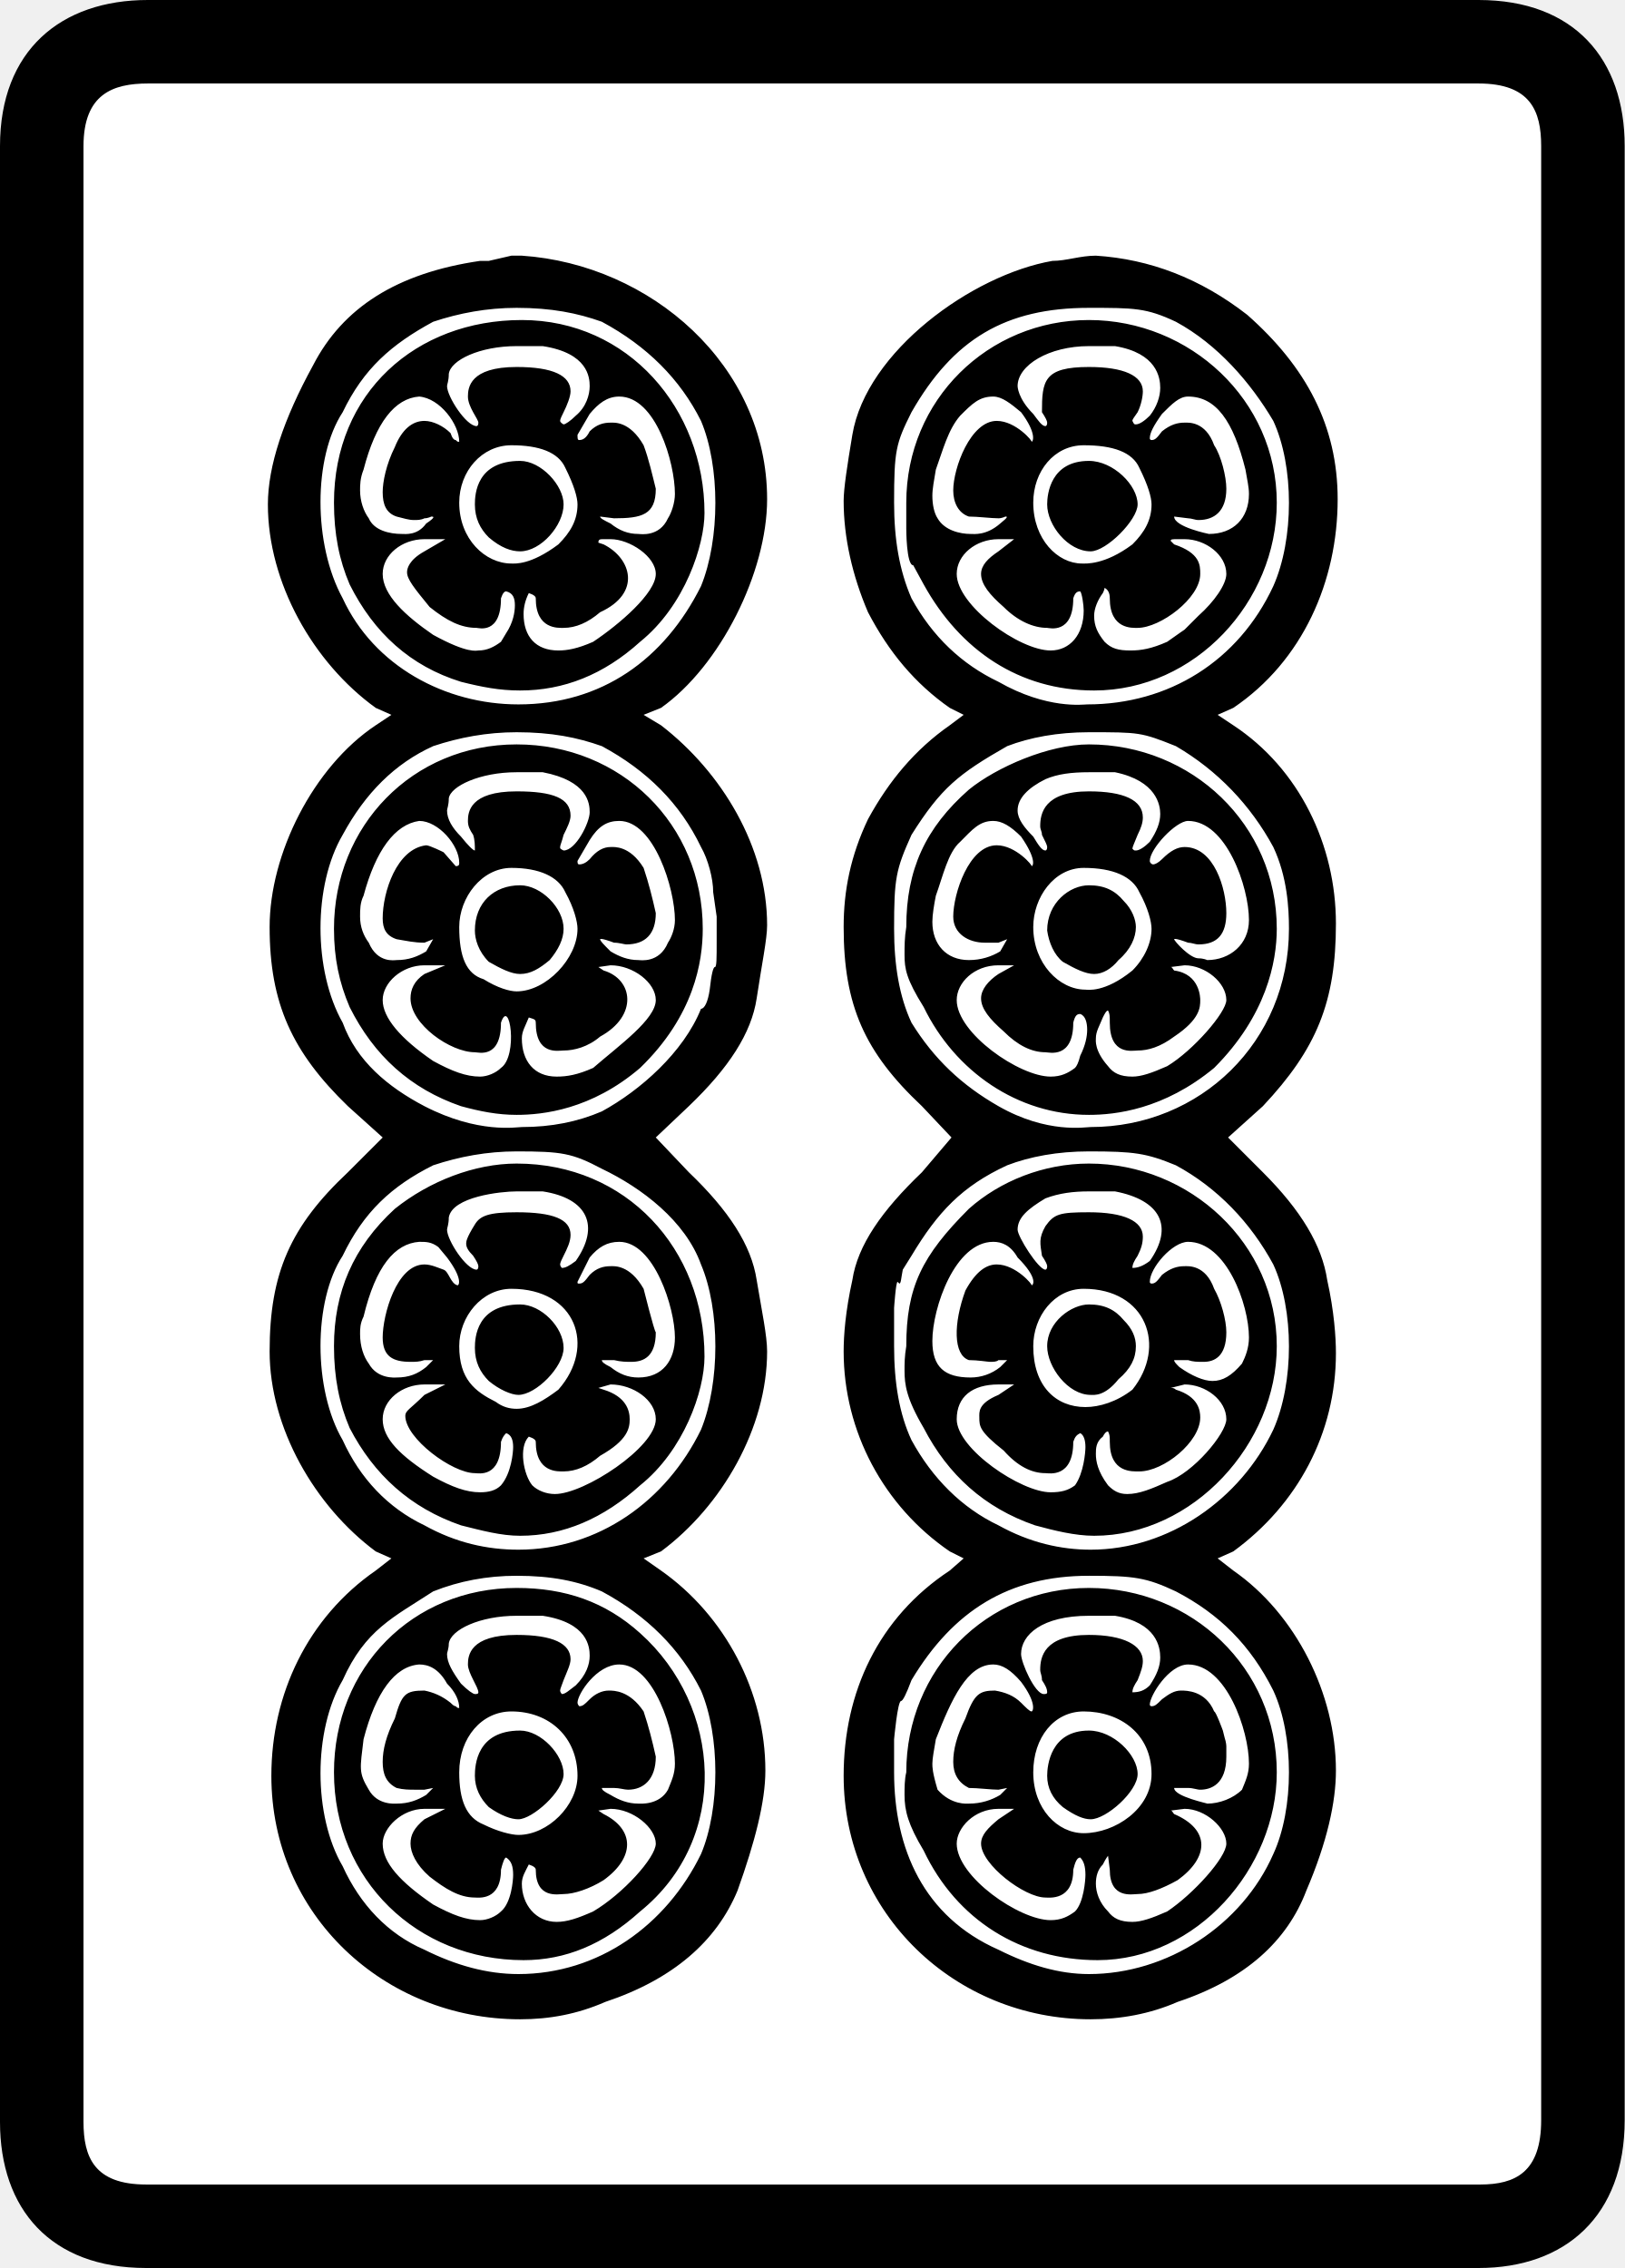
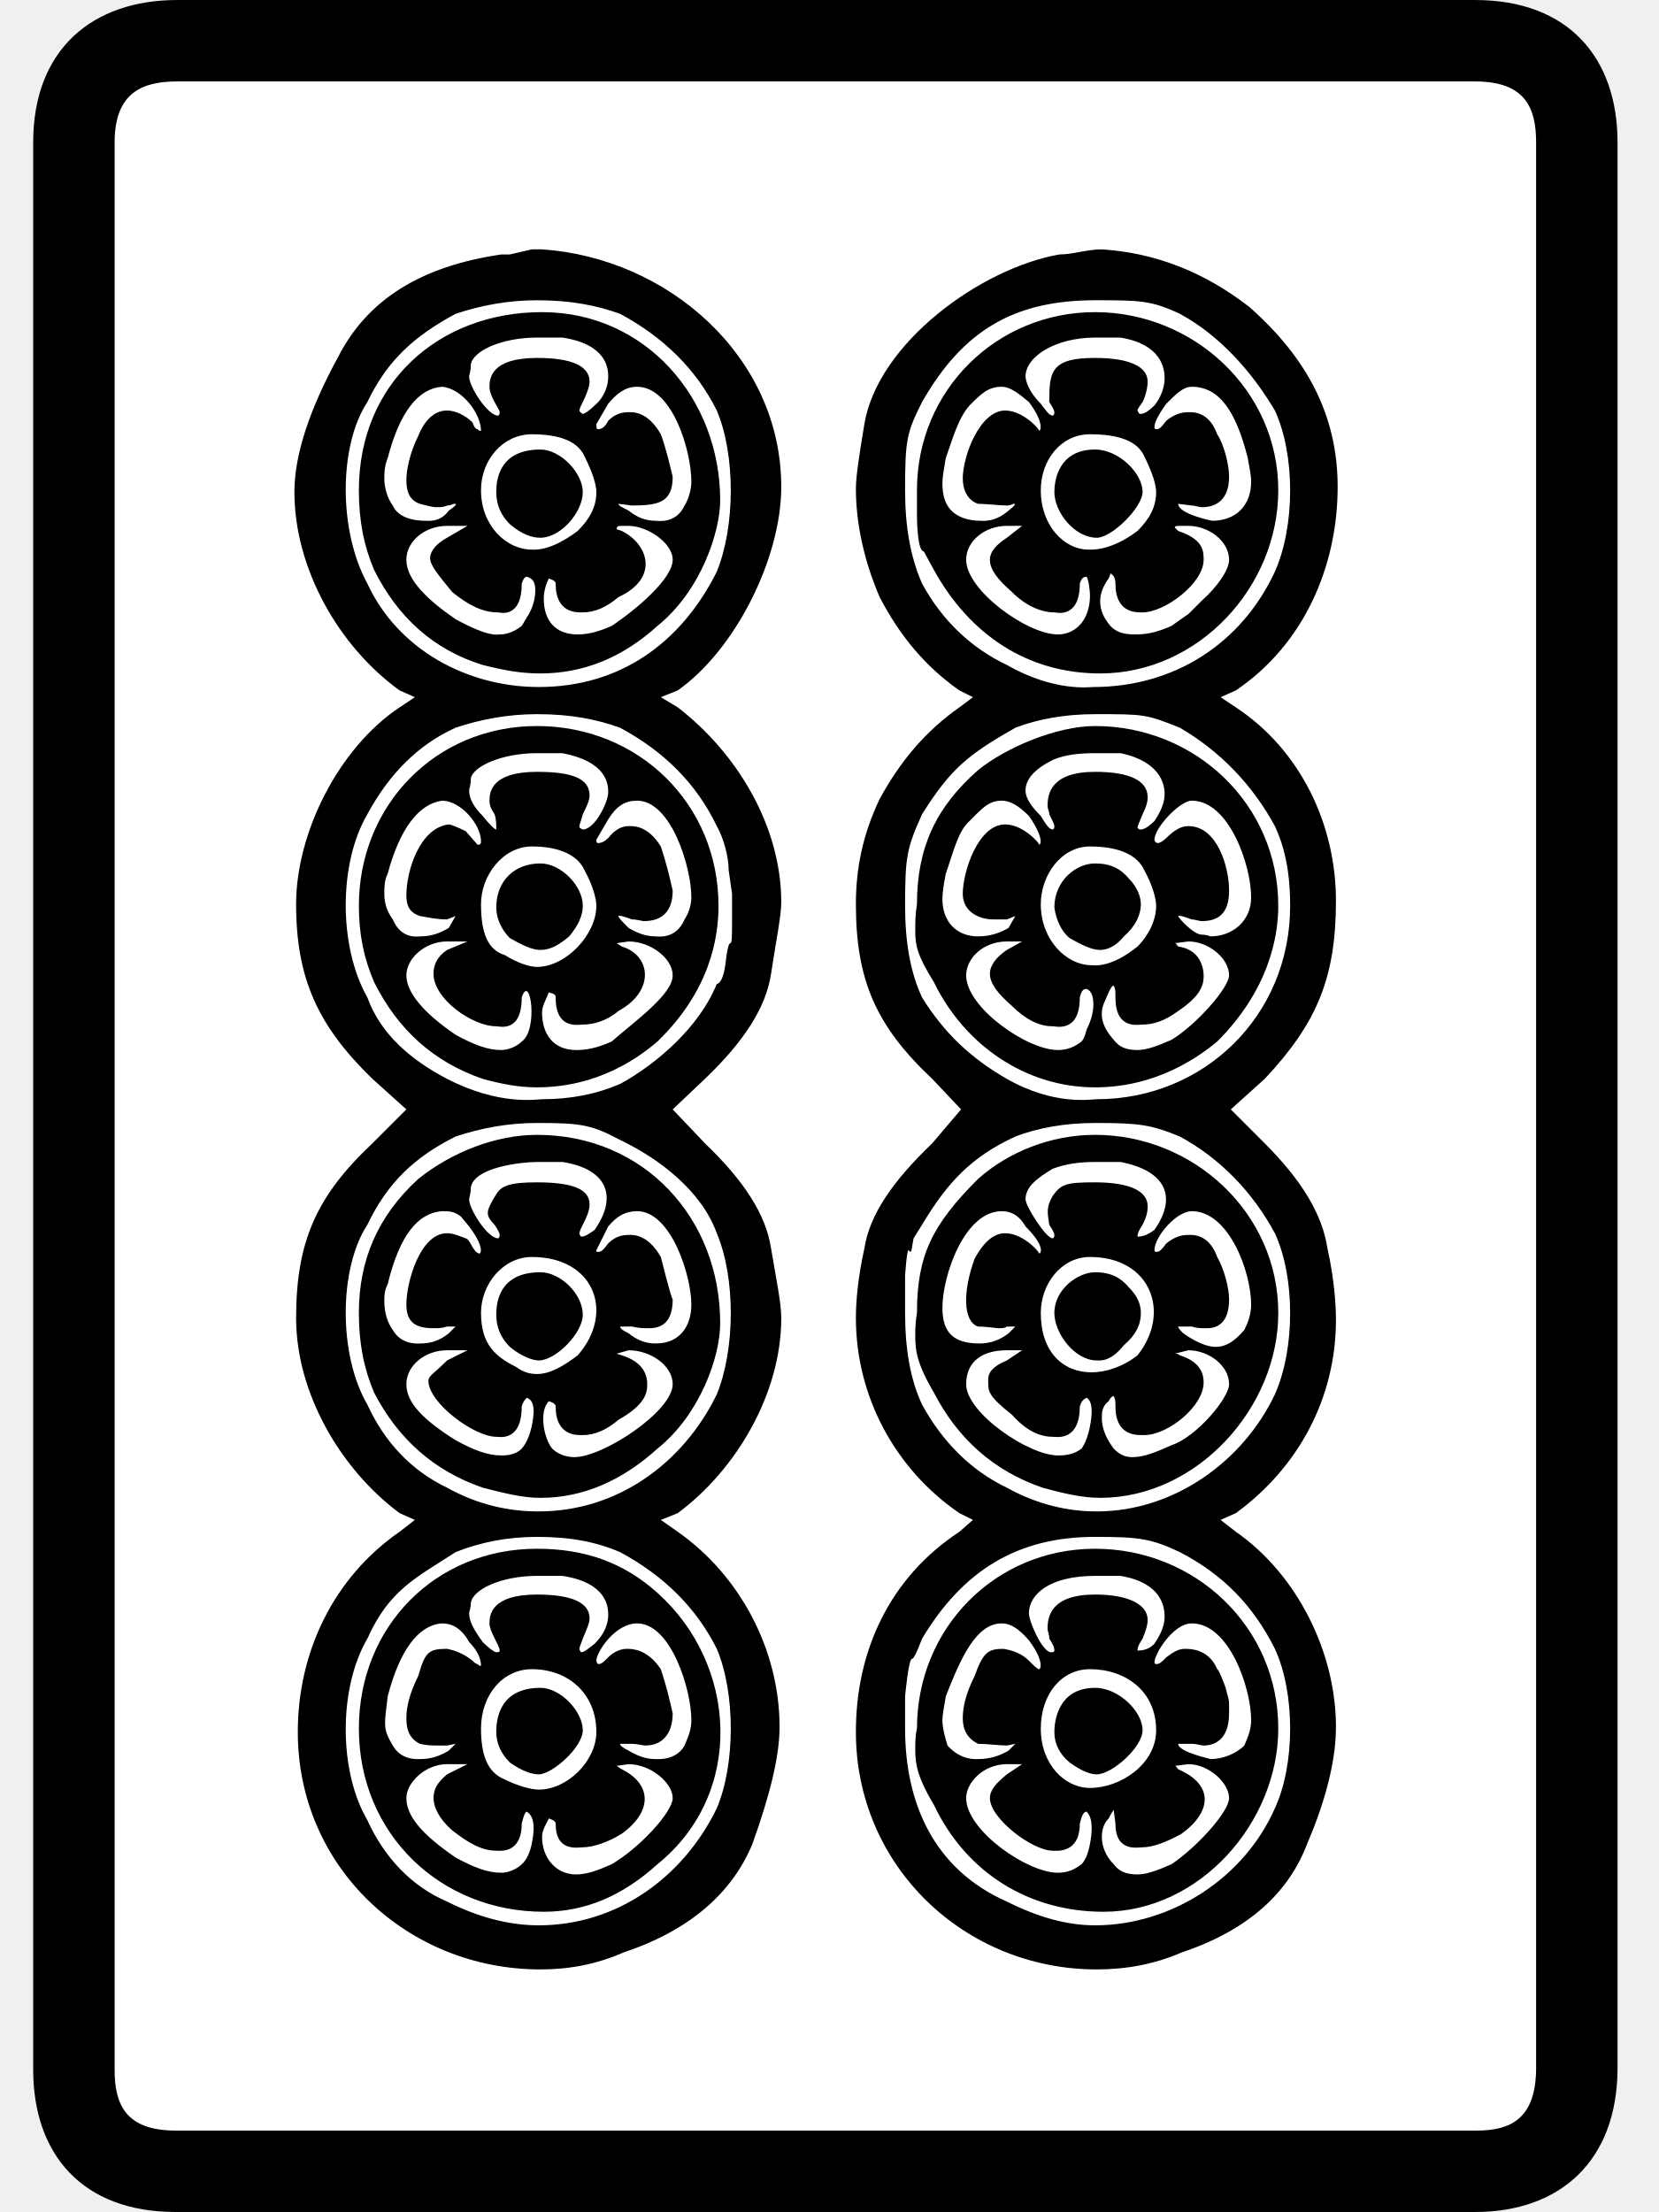
- <svg xmlns="http://www.w3.org/2000/svg" id="glyph64" version="1.1" width="71.626" height="100">
-   <defs id="defs2" />
-   <g transform="matrix(0.07668712,0,0,-0.07668712,0,77.9908)" id="g2">
-     <path fill="#ffffff" d="m 48,-203 v 11 1125 c 0,30 17,36 37,36 h 765 c 30,0 36,-16 36,-36 V -202 c 0,-30 -15,-37 -35,-37 H 84 c -30,0 -36,16 -36,36 z" id="path1" />
-     <path d="m 300,870 c 74,-5 141,-63 141,-140 0,-42 -27,-96 -61,-120 l -10,-4 10,-6 c 35,-27 61,-70 61,-115 0,-8 -3,-22 -6,-42 -3,-20 -16,-40 -39,-62 l -19,-18 19,-20 c 23,-22 36,-42 39,-62 3,-18 6,-32 6,-41 0,-44 -26,-89 -61,-115 l -10,-4 10,-7 c 37,-26 60,-70 60,-115 0,-18 -6,-41 -16,-69 -12,-29 -37,-51 -76,-64 -16,-7 -32,-10 -49,-10 -78,0 -143,60 -143,140 0,47 21,91 60,118 l 9,7 -9,4 c -35,26 -61,71 -61,115 0,45 12,72 45,103 l 20,20 -20,18 c -32,31 -45,59 -45,103 0,42 25,92 61,116 l 9,6 -9,4 c -36,26 -62,72 -62,117 0,22 9,49 26,80 17,33 48,53 96,60 h 5 c 0,0 13,3 13,3 z m 330,0 c 31,-2 60,-13 87,-34 34,-30 52,-64 52,-106 0,-47 -20,-93 -60,-120 l -9,-4 9,-6 c 38,-25 59,-69 59,-114 0,-45 -11,-72 -42,-105 l -20,-18 20,-20 c 22,-22 34,-42 37,-62 4,-18 5,-33 5,-42 0,-46 -22,-87 -59,-114 l -9,-4 9,-7 c 36,-25 59,-71 59,-115 0,-18 -5,-41 -17,-69 -11,-29 -35,-51 -74,-64 -16,-7 -33,-10 -50,-10 -78,0 -142,61 -142,140 0,48 20,91 61,118 l 8,7 -8,4 c -38,26 -61,69 -61,115 0,9 1,23 5,41 3,20 17,40 40,62 l 17,20 -17,18 c -33,31 -45,58 -45,103 0,21 4,41 14,62 12,22 27,40 47,54 l 8,6 -8,4 c -20,14 -35,32 -47,55 -9,21 -14,43 -14,64 0,7 2,20 5,38 8,48 69,92 115,100 8,0 16,3 25,3 z M 297,840 c -17,0 -33,-3 -48,-8 -24,-13 -40,-27 -52,-52 -17,-26 -17,-76 0,-107 18,-39 59,-61 101,-61 48,0 84,26 105,68 11,27 11,69 0,95 -12,24 -31,43 -57,57 -14,5 -29,8 -49,8 z m 329,0 c -48,0 -78,-18 -102,-60 -9,-18 -10,-22 -10,-52 0,-21 3,-39 10,-55 12,-22 29,-38 50,-48 28,-16 49,-13 51,-13 47,0 87,25 107,68 12,27 12,69 0,95 -13,22 -32,44 -56,57 -17,8 -24,8 -50,8 z M 192,728 c 0,63 47,105 108,105 61,0 105,-51 105,-111 0,-18 -11,-53 -37,-74 -21,-19 -44,-28 -69,-28 -12,0 -22,2 -34,5 -29,9 -50,28 -64,56 -6,14 -9,29 -9,47 z m 434,105 c 58,0 108,-46 108,-105 0,-57 -47,-108 -105,-108 -43,0 -77,23 -98,61 l -6,11 c -4,0 -4,21 -4,21 v 15 c 0,59 47,105 105,105 z M 297,818 c -21,0 -38,-8 -39,-16 0,-4 -1,-6 -1,-7 0,-6 11,-23 17,-23 0,0 1,0 1,2 0,2 -6,9 -6,15 0,5 1,17 28,17 21,0 31,-5 31,-14 0,-3 -2,-8 -4,-12 -1,-2 -2,-4 -2,-5 0,0 0,-1 2,-2 1,0 4,2 7,5 6,5 8,12 8,17 0,5 -1,19 -27,23 z m 329,0 c -23,0 -41,-11 -41,-23 0,0 0,-7 9,-16 3,-4 5,-7 7,-7 0,0 1,0 1,2 0,1 -1,3 -3,6 0,18 1,26 27,26 20,0 31,-5 31,-14 0,-3 -1,-8 -3,-12 -2,-3 -3,-4 -3,-5 1,-2 1,-2 2,-2 2,0 5,2 8,5 4,5 6,11 6,16 0,6 -2,20 -26,24 z m -55,-29 c -8,0 -12,-4 -19,-11 -7,-8 -10,-20 -14,-31 -1,-6 -2,-11 -2,-15 0,-5 1,-10 3,-13 4,-7 13,-9 19,-9 2,0 9,-1 17,6 5,4 4,4 3,4 0,0 -2,-1 -4,-1 -4,0 -12,1 -17,1 -6,2 -9,8 -9,15 0,13 10,40 25,40 11,0 21,-12 20,-12 1,0 3,5 -6,17 -6,5 -11,9 -16,9 z m -330,0 c -14,-1 -25,-15 -32,-42 -2,-5 -2,-9 -2,-12 0,-6 2,-12 5,-16 3,-7 12,-9 19,-9 2,0 9,-1 14,6 6,4 4,4 3,4 0,0 -2,-1 -4,-1 -2,-1 -4,-1 -6,-1 -3,0 -6,1 -10,2 -6,2 -8,7 -8,14 0,6 2,16 7,26 4,10 10,15 17,15 5,0 11,-3 15,-7 1,-3 2,-4 3,-4 1,-1 1,-1 2,-1 0,10 -11,25 -23,26 z m 115,0 c -7,0 -12,-4 -17,-10 l -7,-12 c 0,-2 0,-3 1,-3 2,0 4,1 6,5 4,4 8,5 12,5 2,0 11,1 19,-13 3,-8 5,-17 7,-25 0,-15 -8,-17 -24,-17 -8,1 -8,1 -8,1 0,-1 2,-2 6,-4 5,-4 10,-6 16,-6 1,0 12,-2 17,9 2,3 4,9 4,14 0,18 -11,56 -32,56 z m 327,0 c -5,0 -9,-4 -15,-10 -5,-7 -7,-11 -7,-14 0,-1 1,-1 1,-1 2,0 3,1 6,5 5,4 9,5 13,5 2,0 12,1 17,-13 4,-6 7,-18 7,-25 0,-13 -7,-18 -16,-18 -2,0 -4,1 -6,1 l -8,1 c 0,-6 20,-10 20,-10 14,0 23,9 23,23 0,4 -1,8 -2,14 -7,28 -17,42 -33,42 z M 294,761 c -17,0 -30,-15 -30,-33 0,-21 15,-35 30,-35 2,0 11,-1 27,11 7,7 11,14 11,23 0,4 -2,11 -7,21 -4,9 -15,13 -31,13 z m 329,0 c -17,0 -29,-15 -29,-33 0,-21 14,-35 28,-35 2,0 13,-1 29,11 7,7 11,14 11,23 0,4 -2,11 -7,21 -4,9 -15,13 -32,13 z m -324,-9 c 12,0 25,-14 25,-25 0,-12 -13,-27 -25,-27 -5,0 -11,2 -18,8 -5,5 -8,11 -8,19 0,6 1,25 26,25 z m 327,0 c 14,0 28,-14 28,-25 0,-9 -18,-27 -27,-27 -13,0 -25,15 -25,27 0,6 2,25 24,25 z M 244,707 c -13,0 -24,-9 -24,-20 0,-12 13,-24 29,-35 20,-11 25,-9 26,-9 5,0 9,2 13,5 l 3,5 c 4,6 5,12 5,16 0,4 -1,7 -5,8 -1,0 -2,-1 -3,-4 0,-21 -13,-17 -14,-17 -9,0 -17,4 -27,12 -9,11 -13,16 -13,20 0,2 1,7 10,12 l 12,7 z m 330,0 c -13,0 -24,-9 -24,-20 0,-18 36,-44 54,-44 11,0 19,9 19,23 0,3 -1,10 -2,11 -2,0 -3,-1 -4,-4 0,-21 -14,-17 -15,-17 -8,0 -17,4 -25,12 -8,7 -13,13 -13,19 0,5 4,9 10,13 l 9,7 z m -227,0 c -2,0 -3,0 -3,-2 l 3,-1 c 16,-8 22,-28 -2,-39 -7,-6 -14,-9 -21,-9 -3,0 -16,-1 -16,17 0,1 -1,2 -4,3 -2,-4 -3,-8 -3,-12 0,-13 7,-21 20,-21 5,0 11,1 20,5 15,10 36,28 36,39 0,10 -15,20 -26,20 z m 330,0 c -3,0 -4,0 -4,-1 1,-1 1,-1 2,-2 15,-5 15,-12 15,-17 0,-14 -23,-31 -36,-31 -3,0 -16,-1 -16,17 0,3 -1,5 -3,6 0,0 0,-1 -1,-3 -3,-4 -5,-9 -5,-13 0,-6 2,-10 6,-15 4,-4 8,-5 15,-5 6,0 12,1 21,5 7,5 10,7 10,7 l 8,8 c 9,8 16,18 16,24 0,11 -12,20 -24,20 z M 297,596 c -17,0 -33,-3 -48,-8 -22,-10 -39,-27 -52,-51 -17,-29 -17,-78 0,-108 8,-22 26,-37 47,-48 31,-16 53,-12 56,-12 17,0 32,3 46,9 22,12 47,34 57,59 2,0 4,4 5,11 1,9 2,13 3,13 1,0 1,5 1,15 0,9 0,14 0,14 l -2,14 c 0,8 -3,19 -7,26 -12,25 -31,44 -57,58 -14,5 -29,8 -49,8 z m 329,0 c -18,0 -34,-3 -47,-8 -28,-16 -38,-24 -55,-51 -9,-20 -10,-25 -10,-54 0,-21 3,-39 10,-54 13,-21 29,-36 50,-48 28,-16 50,-12 53,-12 63,0 114,49 114,114 0,12 -1,30 -9,47 -13,24 -32,44 -56,58 -20,8 -21,8 -50,8 z m -329,-7 c 60,0 107,-46 107,-106 0,-19 -5,-50 -36,-80 -28,-24 -56,-27 -71,-27 -11,0 -21,2 -32,5 -29,10 -50,29 -64,57 -6,14 -9,28 -9,45 0,59 45,106 105,106 z m 329,0 c 59,0 108,-46 108,-106 0,-19 -6,-50 -36,-80 -29,-24 -57,-27 -72,-27 -41,0 -77,25 -95,62 -10,16 -11,22 -11,30 0,5 0,10 1,16 0,33 11,57 36,79 16,13 46,26 69,26 z M 297,573 c -21,0 -38,-8 -39,-15 0,-4 -1,-6 -1,-7 0,-5 3,-10 8,-15 4,-5 7,-8 8,-8 0,3 0,6 -1,9 -2,3 -3,5 -3,8 0,5 1,17 28,17 21,0 31,-4 31,-14 0,-3 -2,-7 -4,-11 -1,-4 -2,-6 -2,-7 0,-1 0,-1 2,-2 7,0 15,16 15,22 0,5 -1,18 -27,23 z m 329,0 c -10,0 -18,-1 -25,-4 -10,-5 -16,-11 -16,-18 0,-5 4,-10 9,-15 3,-5 5,-8 7,-8 0,0 1,0 1,2 0,1 -1,3 -3,7 0,2 -1,3 -1,5 0,7 2,20 28,20 20,0 31,-5 31,-15 0,-3 -1,-6 -3,-10 -2,-5 -3,-7 -3,-8 1,-1 1,-1 2,-1 2,0 5,2 8,5 4,6 6,11 6,16 0,5 -2,19 -26,24 z M 241,545 c -14,-2 -25,-17 -32,-43 -2,-4 -2,-8 -2,-12 0,-6 2,-11 5,-15 5,-12 15,-10 16,-10 7,0 12,2 17,5 l 4,7 -5,-2 c -6,0 -10,1 -16,2 -6,2 -8,6 -8,12 0,15 8,40 25,42 2,0 10,-4 10,-4 l 7,-8 c 2,0 2,1 2,2 0,10 -12,24 -23,24 z m 115,0 c -7,0 -12,-3 -17,-11 l -7,-12 c 0,-1 0,-2 1,-2 2,0 4,1 6,3 4,5 8,7 12,7 2,0 11,1 19,-12 3,-9 5,-17 7,-26 0,-12 -6,-18 -17,-18 -1,0 -4,1 -7,1 -8,3 -8,2 -8,2 0,-1 2,-3 6,-7 5,-3 10,-5 16,-5 1,0 12,-2 17,10 2,3 4,8 4,13 0,18 -12,57 -32,57 z m 215,0 c -8,0 -12,-5 -19,-12 -7,-6 -10,-20 -14,-31 -1,-5 -2,-11 -2,-15 0,-13 8,-22 21,-22 7,0 13,2 18,5 l 4,7 -5,-2 h -8 c -9,0 -18,5 -18,15 0,13 9,41 25,41 11,0 21,-12 20,-12 1,0 3,4 -6,17 -6,6 -11,9 -16,9 z m 112,0 c -7,0 -22,-16 -22,-23 0,-1 1,-2 2,-2 1,0 3,1 5,3 5,5 9,7 13,7 17,0 24,-24 24,-38 0,-12 -5,-18 -16,-18 -2,0 -4,1 -6,1 -8,3 -8,2 -8,2 0,-1 9,-11 14,-11 3,0 5,-1 5,-1 13,0 24,9 24,23 0,19 -13,57 -35,57 z M 294,518 c -17,0 -30,-17 -30,-34 0,-17 4,-27 14,-30 8,-5 15,-7 19,-7 17,0 35,19 35,36 0,4 -2,12 -7,21 -4,9 -15,14 -31,14 z m 329,0 c -17,0 -29,-17 -29,-34 0,-21 15,-36 30,-36 1,0 11,-2 27,11 7,7 11,16 11,24 0,4 -2,12 -7,21 -4,9 -15,14 -32,14 z m 3,-10 c 9,0 15,-3 20,-9 5,-5 7,-11 7,-15 0,-6 -3,-13 -10,-19 -4,-5 -9,-8 -14,-8 -5,0 -11,3 -18,7 -5,4 -8,11 -9,18 0,16 13,26 24,26 z m -327,0 c 12,0 25,-13 25,-25 0,-6 -3,-12 -8,-18 -6,-5 -11,-8 -17,-8 -5,0 -11,3 -18,7 -6,6 -8,13 -8,18 0,16 11,26 26,26 z m 374,-47 c 1,0 1,-1 2,-2 15,-2 15,-16 15,-17 0,-4 0,-11 -15,-21 -8,-6 -15,-8 -21,-8 -3,0 -16,-3 -16,16 0,4 0,5 -1,7 -1,0 -2,-2 -3,-4 -2,-5 -4,-8 -4,-12 0,-1 -1,-7 7,-16 3,-4 7,-6 14,-6 5,0 11,2 20,6 15,9 34,31 34,38 0,10 -12,20 -24,20 z m -429,1 c -13,0 -24,-10 -24,-20 0,-10 10,-22 29,-35 11,-6 19,-9 27,-9 4,0 9,2 12,5 10,7 5,41 0,26 0,-21 -13,-17 -15,-17 -14,0 -37,16 -37,31 0,5 2,10 8,14 l 12,5 z m 100,-1 3,-2 c 17,-5 20,-26 -2,-38 -7,-6 -15,-8 -21,-8 -3,0 -16,-3 -16,16 0,2 -1,2 -4,3 -2,-5 -4,-8 -4,-12 0,-13 7,-22 20,-22 6,0 12,1 21,5 15,13 36,28 36,39 0,10 -13,20 -26,20 z m 230,1 c -14,0 -24,-10 -24,-20 0,-19 36,-44 54,-44 6,0 10,2 14,5 1,1 2,3 3,7 3,6 4,11 4,15 0,4 -1,8 -4,9 -2,0 -3,-1 -4,-5 0,-21 -14,-17 -16,-17 -8,0 -16,4 -24,12 -8,7 -13,13 -13,19 0,5 4,10 10,14 l 9,5 z M 297,355 c -17,0 -33,-3 -48,-8 -24,-12 -40,-27 -52,-52 -17,-26 -17,-77 0,-106 10,-22 26,-39 47,-49 18,-10 36,-14 54,-14 46,0 85,28 105,69 11,27 11,69 0,95 -9,25 -34,44 -57,55 -17,9 -23,10 -49,10 z m 329,0 c -18,0 -34,-3 -47,-8 -26,-12 -40,-27 -55,-52 l -5,-8 c -1,-5 -1,-8 -2,-8 0,0 -1,1 -1,1 -1,0 -2,-15 -2,-15 v -22 c 0,-21 3,-39 10,-54 12,-22 29,-39 50,-49 18,-10 36,-14 53,-14 45,0 86,29 105,69 12,27 12,69 0,95 -13,24 -32,44 -56,57 -17,7 -24,8 -50,8 z m -329,-7 c 63,0 108,-49 108,-111 0,-20 -12,-54 -37,-74 -21,-19 -44,-29 -69,-29 -11,0 -22,3 -34,6 -29,10 -50,29 -64,56 -6,14 -9,29 -9,47 0,31 11,57 35,79 20,16 46,26 70,26 z m 329,0 c 58,0 108,-46 108,-105 0,-56 -48,-109 -105,-109 -11,0 -23,3 -34,6 -29,10 -50,29 -64,56 -10,17 -11,25 -11,33 0,4 0,8 1,14 0,34 9,52 36,79 18,16 43,26 69,26 z M 297,332 c -9,0 -37,-3 -39,-15 0,-4 -1,-6 -1,-7 0,-6 11,-23 17,-23 0,0 1,0 1,2 0,1 -1,3 -3,6 -3,3 -4,5 -4,7 0,1 0,3 5,11 3,5 8,7 24,7 21,0 31,-4 31,-13 0,-4 -2,-8 -4,-12 -1,-2 -2,-4 -2,-5 0,-1 1,-2 1,-2 2,0 4,1 8,4 14,20 7,36 -19,40 z m 329,0 c -9,0 -17,-1 -25,-4 -10,-6 -16,-11 -16,-18 0,-4 12,-23 16,-23 0,0 1,0 1,2 0,1 -1,3 -3,6 -1,7 -2,10 2,17 5,7 8,8 25,8 20,0 31,-5 31,-14 0,-4 -1,-7 -3,-11 -2,-3 -3,-5 -3,-7 3,0 6,1 10,4 14,20 6,35 -20,40 z M 241,303 c -14,-1 -25,-14 -32,-43 -2,-4 -2,-7 -2,-10 0,-7 2,-13 5,-17 5,-9 15,-8 16,-8 7,0 12,2 17,6 l 4,4 h -5 c -3,-1 -5,-1 -8,-1 -10,0 -16,3 -16,14 0,13 8,42 24,42 4,0 8,-2 11,-3 3,-1 4,-8 8,-9 1,0 3,4 -6,16 l -5,6 c -4,3 -7,3 -11,3 z m 115,0 c -7,0 -12,-3 -17,-9 l -7,-14 c 0,-1 0,-1 1,-1 2,0 3,1 6,5 4,4 8,5 12,5 2,0 11,1 19,-13 0,0 6,-24 7,-25 0,-14 -7,-17 -14,-17 -3,0 -6,0 -10,1 h -7 c 0,-1 1,-2 5,-4 5,-4 10,-6 16,-6 14,0 21,10 21,23 0,17 -12,55 -32,55 z m 215,0 c -22,0 -35,-38 -35,-57 0,-15 7,-21 22,-21 6,0 12,2 17,6 l 4,4 h -5 c -1,-1 -3,-1 -5,-1 -1,0 -7,1 -12,1 -9,3 -9,21 -2,40 6,11 12,15 18,15 11,0 21,-12 20,-12 1,0 4,4 -8,16 -4,7 -9,9 -14,9 z m 112,0 c -9,0 -22,-15 -22,-23 0,-1 1,-1 1,-1 2,0 3,1 6,5 5,4 9,5 13,5 2,0 12,1 17,-13 4,-7 7,-18 7,-25 0,-14 -7,-17 -13,-17 -4,0 -6,0 -9,1 h -8 c 0,-1 1,-2 3,-4 7,-5 14,-8 19,-8 6,0 11,3 17,10 2,4 4,9 4,15 0,19 -13,55 -35,55 z M 294,276 c -17,0 -30,-16 -30,-33 0,-19 9,-26 21,-32 4,-3 8,-4 12,-4 8,0 16,5 24,11 22,25 10,58 -27,58 z m 329,0 c -17,0 -29,-16 -29,-33 0,-23 13,-35 30,-35 8,0 18,3 27,10 20,25 8,58 -28,58 z m 3,-9 c 9,0 15,-3 20,-9 5,-5 7,-10 7,-15 0,-7 -3,-13 -10,-19 -8,-10 -14,-9 -16,-9 -13,0 -25,16 -25,28 0,14 14,24 24,24 z m -327,0 c 12,0 25,-13 25,-25 0,-11 -16,-27 -26,-27 -4,0 -11,3 -17,8 -5,5 -8,11 -8,19 0,6 1,25 26,25 z m -55,-46 c -13,0 -24,-9 -24,-20 0,-11 10,-21 29,-33 11,-6 19,-9 27,-9 5,0 9,1 12,4 6,7 7,19 7,22 0,4 -1,7 -4,8 -1,-1 -2,-2 -3,-5 0,-21 -13,-18 -15,-18 -13,0 -40,20 -40,33 0,3 3,4 11,12 l 12,6 z m 330,0 c -15,0 -24,-7 -24,-20 0,-17 37,-42 54,-42 6,0 10,1 14,4 5,7 6,19 6,22 0,4 -1,7 -3,8 -2,-1 -3,-2 -4,-5 0,-21 -14,-18 -16,-18 -8,0 -16,4 -24,13 -14,11 -14,14 -14,19 0,3 -1,8 11,13 l 9,6 z m -230,-2 3,-1 c 13,-4 15,-12 15,-17 0,-5 -1,-12 -17,-21 -7,-6 -14,-9 -21,-9 -3,0 -16,-1 -16,17 0,1 -1,2 -4,3 -6,-6 -3,-22 2,-28 3,-3 8,-5 13,-5 17,0 58,27 58,43 0,11 -13,20 -26,20 z m 329,0 c 1,0 2,0 3,-1 13,-4 14,-12 14,-16 0,-14 -21,-31 -35,-31 -4,0 -17,-1 -17,17 0,3 0,4 -1,6 -1,0 -2,-1 -3,-3 -4,-3 -4,-7 -4,-10 0,-4 1,-10 7,-18 3,-3 6,-5 11,-5 7,0 14,3 23,7 15,5 34,28 34,36 0,11 -12,20 -24,20 z M 297,111 c -17,0 -33,-3 -48,-9 -23,-15 -39,-22 -52,-51 -17,-29 -17,-78 0,-107 10,-22 26,-39 47,-48 18,-9 36,-14 54,-14 46,0 85,28 105,69 11,26 11,68 0,94 -12,24 -31,43 -57,57 -14,6 -29,9 -49,9 z m 329,0 c -46,0 -78,-20 -102,-60 -3,-8 -5,-12 -6,-12 -2,0 -4,-22 -4,-22 V -2 c 0,-44 17,-83 60,-102 18,-9 35,-14 52,-14 45,0 88,28 106,69 12,26 12,68 0,94 -13,26 -31,44 -56,57 -17,8 -24,9 -50,9 z m -329,-7 c 28,0 51,-8 71,-26 47,-42 52,-118 0,-160 -21,-19 -43,-28 -67,-28 -61,0 -109,46 -109,108 0,60 45,106 105,106 z m 329,0 c 59,0 108,-46 108,-106 0,-55 -46,-108 -103,-108 -44,0 -81,23 -100,63 -9,15 -11,23 -11,32 0,4 0,9 1,13 0,59 46,106 105,106 z M 297,88 c -21,0 -38,-8 -39,-16 0,-3 -1,-5 -1,-6 0,-5 3,-10 8,-17 4,-4 7,-6 8,-6 1,0 2,0 2,1 0,3 -6,11 -6,16 0,5 1,17 28,17 21,0 31,-5 31,-14 0,-3 -2,-7 -4,-12 -1,-3 -2,-5 -2,-6 0,-1 1,-2 1,-2 2,0 4,2 8,5 6,6 8,12 8,17 0,5 -1,19 -27,23 z m 329,0 c -27,0 -39,-11 -39,-22 0,-5 8,-23 13,-23 1,0 2,0 2,1 0,2 -1,4 -3,7 0,3 -1,4 -1,6 0,7 2,20 28,20 20,0 31,-6 31,-15 0,-3 -1,-6 -3,-11 -2,-3 -3,-5 -3,-7 4,0 7,1 10,4 4,6 6,11 6,16 0,6 -2,20 -26,24 z M 241,60 c -14,-1 -25,-16 -32,-43 -2,-17 -3,-19 3,-29 5,-9 15,-8 16,-8 7,0 12,2 17,5 l 4,4 -5,-1 c -2,0 -4,0 -5,0 -4,0 -7,0 -11,1 -6,3 -8,8 -8,15 0,7 2,15 7,25 4,14 6,16 17,16 5,-1 10,-3 15,-7 1,-1 2,-2 3,-2 1,-1 1,-1 2,-1 0,4 -2,9 -7,14 -5,9 -11,11 -16,11 z m 330,0 c -15,0 -24,-20 -33,-43 -1,-6 -2,-11 -2,-14 0,-2 0,-5 3,-15 8,-9 17,-8 18,-8 7,0 13,2 18,5 l 4,4 -5,-1 c -4,0 -12,1 -17,1 -6,3 -9,8 -9,15 0,7 2,15 7,25 5,14 8,16 17,16 6,-1 11,-3 15,-7 3,-3 5,-5 6,-5 1,0 3,5 -6,17 -6,7 -11,10 -16,10 z m -215,0 c -13,0 -24,-17 -24,-22 0,0 0,-1 1,-2 2,0 3,1 6,4 3,3 7,5 11,5 3,0 12,0 20,-12 3,-9 5,-17 7,-26 0,-13 -7,-19 -16,-19 -2,0 -5,1 -8,1 h -7 c 0,-1 1,-2 5,-4 5,-3 10,-5 16,-5 1,0 12,-1 17,8 2,5 4,9 4,15 0,18 -12,57 -32,57 z m 327,0 c -11,0 -22,-18 -22,-23 0,-1 1,-1 1,-1 2,0 3,1 6,4 4,3 7,5 11,5 3,0 14,0 19,-12 1,0 5,-11 5,-11 l 1,-4 c 1,-3 1,-5 1,-5 V 7 c 0,-16 -9,-19 -15,-19 -2,0 -4,1 -7,1 h -8 c 0,0 0,0 0,0 0,-5 20,-9 19,-9 7,0 15,3 20,8 2,5 4,9 4,15 0,19 -13,57 -35,57 z M 294,33 c -17,0 -30,-15 -30,-35 0,-16 4,-26 14,-30 8,-4 16,-6 20,-6 17,0 34,17 34,34 0,22 -16,37 -38,37 z m 329,0 c -17,0 -29,-15 -29,-35 0,-21 14,-35 29,-35 18,0 39,14 39,34 0,23 -18,36 -39,36 z M 299,22 c 12,0 25,-14 25,-25 0,-10 -18,-26 -26,-26 -4,0 -10,2 -17,7 -5,5 -8,11 -8,18 0,6 1,26 26,26 z m 327,0 c 14,0 28,-14 28,-25 0,-10 -18,-26 -27,-26 -4,0 -9,2 -16,7 -6,5 -9,11 -9,18 0,6 2,26 24,26 z M 244,-23 c -13,0 -24,-11 -24,-20 0,-11 10,-22 29,-35 11,-6 19,-9 27,-9 4,0 9,2 12,5 6,5 7,18 7,21 0,5 -1,8 -4,10 -1,0 -2,-3 -3,-7 0,-18 -13,-16 -15,-16 -9,0 -17,5 -26,12 -8,7 -11,14 -11,19 0,5 2,9 8,14 l 12,6 z m 330,0 c -14,0 -24,-11 -24,-20 0,-19 36,-44 54,-44 6,0 10,2 14,5 5,5 6,18 6,21 0,5 -1,8 -3,10 -2,0 -3,-3 -4,-7 0,-18 -14,-16 -16,-16 -12,0 -37,19 -37,31 0,5 4,9 10,14 l 9,6 z m -230,-1 3,-2 c 18,-9 18,-25 0,-38 -8,-5 -17,-8 -23,-8 -3,0 -16,-3 -16,14 0,1 -1,2 -4,3 -2,-4 -4,-7 -4,-11 0,-12 8,-22 20,-22 6,0 12,2 21,6 17,10 36,31 36,39 0,9 -13,20 -26,20 z m 329,0 c 1,0 1,-1 2,-2 21,-9 20,-25 2,-38 -9,-5 -17,-8 -23,-8 -3,0 -16,-3 -16,14 l -1,8 c 0,0 -1,-1 -3,-5 -3,-3 -4,-7 -4,-11 0,-5 2,-11 7,-16 3,-4 7,-6 14,-6 5,0 11,2 20,6 15,10 34,31 34,39 0,9 -12,20 -24,20 z M 0,933 c 0,55 35,84 85,84 h 765 c 55,0 84,-34 84,-84 V -202 c 0,-55 -34,-85 -84,-85 H 84 c -55,0 -84,34 -84,84 z M 48,-203 c 0,-20 6,-36 36,-36 h 767 c 20,0 35,7 35,37 V 933 c 0,20 -6,36 -36,36 H 85 c -20,0 -37,-6 -37,-36 z" id="path2" />
+ <svg xmlns="http://www.w3.org/2000/svg" width="24" height="32" version="1.1" viewBox="4 0 64 100">
+   <g transform="matrix(.076687 0 0 -.076687 0 77.991)">
+     <path d="m48-203v1136c0 30 17 36 37 36h765c30 0 36-16 36-36v-1135c0-30-15-37-35-37h-767c-30 0-36 16-36 36z" fill="#fff" />
+     <path d="m300 870c74-5 141-63 141-140 0-42-27-96-61-120l-10-4 10-6c35-27 61-70 61-115 0-8-3-22-6-42s-16-40-39-62l-19-18 19-20c23-22 36-42 39-62 3-18 6-32 6-41 0-44-26-89-61-115l-10-4 10-7c37-26 60-70 60-115 0-18-6-41-16-69-12-29-37-51-76-64-16-7-32-10-49-10-78 0-143 60-143 140 0 47 21 91 60 118l9 7-9 4c-35 26-61 71-61 115 0 45 12 72 45 103l20 20-20 18c-32 31-45 59-45 103 0 42 25 92 61 116l9 6-9 4c-36 26-62 72-62 117 0 22 9 49 26 80 17 33 48 53 96 60h5l13 3zm330 0c31-2 60-13 87-34 34-30 52-64 52-106 0-47-20-93-60-120l-9-4 9-6c38-25 59-69 59-114s-11-72-42-105l-20-18 20-20c22-22 34-42 37-62 4-18 5-33 5-42 0-46-22-87-59-114l-9-4 9-7c36-25 59-71 59-115 0-18-5-41-17-69-11-29-35-51-74-64-16-7-33-10-50-10-78 0-142 61-142 140 0 48 20 91 61 118l8 7-8 4c-38 26-61 69-61 115 0 9 1 23 5 41 3 20 17 40 40 62l17 20-17 18c-33 31-45 58-45 103 0 21 4 41 14 62 12 22 27 40 47 54l8 6-8 4c-20 14-35 32-47 55-9 21-14 43-14 64 0 7 2 20 5 38 8 48 69 92 115 100 8 0 16 3 25 3zm-333-30c-17 0-33-3-48-8-24-13-40-27-52-52-17-26-17-76 0-107 18-39 59-61 101-61 48 0 84 26 105 68 11 27 11 69 0 95-12 24-31 43-57 57-14 5-29 8-49 8zm329 0c-48 0-78-18-102-60-9-18-10-22-10-52 0-21 3-39 10-55 12-22 29-38 50-48 28-16 49-13 51-13 47 0 87 25 107 68 12 27 12 69 0 95-13 22-32 44-56 57-17 8-24 8-50 8zm-434-112c0 63 47 105 108 105s105-51 105-111c0-18-11-53-37-74-21-19-44-28-69-28-12 0-22 2-34 5-29 9-50 28-64 56-6 14-9 29-9 47zm434 105c58 0 108-46 108-105 0-57-47-108-105-108-43 0-77 23-98 61l-6 11c-4 0-4 21-4 21v15c0 59 47 105 105 105zm-329-15c-21 0-38-8-39-16 0-4-1-6-1-7 0-6 11-23 17-23 0 0 1 0 1 2s-6 9-6 15c0 5 1 17 28 17 21 0 31-5 31-14 0-3-2-8-4-12-1-2-2-4-2-5 0 0 0-1 2-2 1 0 4 2 7 5 6 5 8 12 8 17s-1 19-27 23zm329 0c-23 0-41-11-41-23 0 0 0-7 9-16 3-4 5-7 7-7 0 0 1 0 1 2 0 1-1 3-3 6 0 18 1 26 27 26 20 0 31-5 31-14 0-3-1-8-3-12-2-3-3-4-3-5 1-2 1-2 2-2 2 0 5 2 8 5 4 5 6 11 6 16 0 6-2 20-26 24zm-55-29c-8 0-12-4-19-11-7-8-10-20-14-31-1-6-2-11-2-15 0-5 1-10 3-13 4-7 13-9 19-9 2 0 9-1 17 6 5 4 4 4 3 4 0 0-2-1-4-1-4 0-12 1-17 1-6 2-9 8-9 15 0 13 10 40 25 40 11 0 21-12 20-12 1 0 3 5-6 17-6 5-11 9-16 9zm-330 0c-14-1-25-15-32-42-2-5-2-9-2-12 0-6 2-12 5-16 3-7 12-9 19-9 2 0 9-1 14 6 6 4 4 4 3 4 0 0-2-1-4-1-2-1-4-1-6-1-3 0-6 1-10 2-6 2-8 7-8 14 0 6 2 16 7 26 4 10 10 15 17 15 5 0 11-3 15-7 1-3 2-4 3-4 1-1 1-1 2-1 0 10-11 25-23 26zm115 0c-7 0-12-4-17-10l-7-12c0-2 0-3 1-3 2 0 4 1 6 5 4 4 8 5 12 5 2 0 11 1 19-13 3-8 5-17 7-25 0-15-8-17-24-17l-8 1c0-1 2-2 6-4 5-4 10-6 16-6 1 0 12-2 17 9 2 3 4 9 4 14 0 18-11 56-32 56zm327 0c-5 0-9-4-15-10-5-7-7-11-7-14 0-1 1-1 1-1 2 0 3 1 6 5 5 4 9 5 13 5 2 0 12 1 17-13 4-6 7-18 7-25 0-13-7-18-16-18-2 0-4 1-6 1l-8 1c0-6 20-10 20-10 14 0 23 9 23 23 0 4-1 8-2 14-7 28-17 42-33 42zm-389-28c-17 0-30-15-30-33 0-21 15-35 30-35 2 0 11-1 27 11 7 7 11 14 11 23 0 4-2 11-7 21-4 9-15 13-31 13zm329 0c-17 0-29-15-29-33 0-21 14-35 28-35 2 0 13-1 29 11 7 7 11 14 11 23 0 4-2 11-7 21-4 9-15 13-32 13zm-324-9c12 0 25-14 25-25 0-12-13-27-25-27-5 0-11 2-18 8-5 5-8 11-8 19 0 6 1 25 26 25zm327 0c14 0 28-14 28-25 0-9-18-27-27-27-13 0-25 15-25 27 0 6 2 25 24 25zm-382-45c-13 0-24-9-24-20 0-12 13-24 29-35 20-11 25-9 26-9 5 0 9 2 13 5l3 5c4 6 5 12 5 16s-1 7-5 8c-1 0-2-1-3-4 0-21-13-17-14-17-9 0-17 4-27 12-9 11-13 16-13 20 0 2 1 7 10 12l12 7zm330 0c-13 0-24-9-24-20 0-18 36-44 54-44 11 0 19 9 19 23 0 3-1 10-2 11-2 0-3-1-4-4 0-21-14-17-15-17-8 0-17 4-25 12-8 7-13 13-13 19 0 5 4 9 10 13l9 7zm-227 0c-2 0-3 0-3-2l3-1c16-8 22-28-2-39-7-6-14-9-21-9-3 0-16-1-16 17 0 1-1 2-4 3-2-4-3-8-3-12 0-13 7-21 20-21 5 0 11 1 20 5 15 10 36 28 36 39 0 10-15 20-26 20zm330 0c-3 0-4 0-4-1l2-2c15-5 15-12 15-17 0-14-23-31-36-31-3 0-16-1-16 17 0 3-1 5-3 6 0 0 0-1-1-3-3-4-5-9-5-13 0-6 2-10 6-15 4-4 8-5 15-5 6 0 12 1 21 5 7 5 10 7 10 7l8 8c9 8 16 18 16 24 0 11-12 20-24 20zm-380-111c-17 0-33-3-48-8-22-10-39-27-52-51-17-29-17-78 0-108 8-22 26-37 47-48 31-16 53-12 56-12 17 0 32 3 46 9 22 12 47 34 57 59 2 0 4 4 5 11 1 9 2 13 3 13s1 5 1 15v14l-2 14c0 8-3 19-7 26-12 25-31 44-57 58-14 5-29 8-49 8zm329 0c-18 0-34-3-47-8-28-16-38-24-55-51-9-20-10-25-10-54 0-21 3-39 10-54 13-21 29-36 50-48 28-16 50-12 53-12 63 0 114 49 114 114 0 12-1 30-9 47-13 24-32 44-56 58-20 8-21 8-50 8zm-329-7c60 0 107-46 107-106 0-19-5-50-36-80-28-24-56-27-71-27-11 0-21 2-32 5-29 10-50 29-64 57-6 14-9 28-9 45 0 59 45 106 105 106zm329 0c59 0 108-46 108-106 0-19-6-50-36-80-29-24-57-27-72-27-41 0-77 25-95 62-10 16-11 22-11 30 0 5 0 10 1 16 0 33 11 57 36 79 16 13 46 26 69 26zm-329-16c-21 0-38-8-39-15 0-4-1-6-1-7 0-5 3-10 8-15 4-5 7-8 8-8 0 3 0 6-1 9-2 3-3 5-3 8 0 5 1 17 28 17 21 0 31-4 31-14 0-3-2-7-4-11-1-4-2-6-2-7s0-1 2-2c7 0 15 16 15 22 0 5-1 18-27 23zm329 0c-10 0-18-1-25-4-10-5-16-11-16-18 0-5 4-10 9-15 3-5 5-8 7-8 0 0 1 0 1 2 0 1-1 3-3 7 0 2-1 3-1 5 0 7 2 20 28 20 20 0 31-5 31-15 0-3-1-6-3-10-2-5-3-7-3-8 1-1 1-1 2-1 2 0 5 2 8 5 4 6 6 11 6 16s-2 19-26 24zm-385-28c-14-2-25-17-32-43-2-4-2-8-2-12 0-6 2-11 5-15 5-12 15-10 16-10 7 0 12 2 17 5l4 7-5-2c-6 0-10 1-16 2-6 2-8 6-8 12 0 15 8 40 25 42 2 0 10-4 10-4l7-8c2 0 2 1 2 2 0 10-12 24-23 24zm115 0c-7 0-12-3-17-11l-7-12c0-1 0-2 1-2 2 0 4 1 6 3 4 5 8 7 12 7 2 0 11 1 19-12 3-9 5-17 7-26 0-12-6-18-17-18-1 0-4 1-7 1-8 3-8 2-8 2 0-1 2-3 6-7 5-3 10-5 16-5 1 0 12-2 17 10 2 3 4 8 4 13 0 18-12 57-32 57zm215 0c-8 0-12-5-19-12-7-6-10-20-14-31-1-5-2-11-2-15 0-13 8-22 21-22 7 0 13 2 18 5l4 7-5-2h-8c-9 0-18 5-18 15 0 13 9 41 25 41 11 0 21-12 20-12 1 0 3 4-6 17-6 6-11 9-16 9zm112 0c-7 0-22-16-22-23 0-1 1-2 2-2s3 1 5 3c5 5 9 7 13 7 17 0 24-24 24-38 0-12-5-18-16-18-2 0-4 1-6 1-8 3-8 2-8 2 0-1 9-11 14-11 3 0 5-1 5-1 13 0 24 9 24 23 0 19-13 57-35 57zm-389-27c-17 0-30-17-30-34s4-27 14-30c8-5 15-7 19-7 17 0 35 19 35 36 0 4-2 12-7 21-4 9-15 14-31 14zm329 0c-17 0-29-17-29-34 0-21 15-36 30-36 1 0 11-2 27 11 7 7 11 16 11 24 0 4-2 12-7 21-4 9-15 14-32 14zm3-10c9 0 15-3 20-9 5-5 7-11 7-15 0-6-3-13-10-19-4-5-9-8-14-8s-11 3-18 7c-5 4-8 11-9 18 0 16 13 26 24 26zm-327 0c12 0 25-13 25-25 0-6-3-12-8-18-6-5-11-8-17-8-5 0-11 3-18 7-6 6-8 13-8 18 0 16 11 26 26 26zm374-47c1 0 1-1 2-2 15-2 15-16 15-17 0-4 0-11-15-21-8-6-15-8-21-8-3 0-16-3-16 16 0 4 0 5-1 7-1 0-2-2-3-4-2-5-4-8-4-12 0-1-1-7 7-16 3-4 7-6 14-6 5 0 11 2 20 6 15 9 34 31 34 38 0 10-12 20-24 20zm-429 1c-13 0-24-10-24-20s10-22 29-35c11-6 19-9 27-9 4 0 9 2 12 5 10 7 5 41 0 26 0-21-13-17-15-17-14 0-37 16-37 31 0 5 2 10 8 14l12 5zm100-1 3-2c17-5 20-26-2-38-7-6-15-8-21-8-3 0-16-3-16 16 0 2-1 2-4 3-2-5-4-8-4-12 0-13 7-22 20-22 6 0 12 1 21 5 15 13 36 28 36 39 0 10-13 20-26 20zm230 1c-14 0-24-10-24-20 0-19 36-44 54-44 6 0 10 2 14 5 1 1 2 3 3 7 3 6 4 11 4 15s-1 8-4 9c-2 0-3-1-4-5 0-21-14-17-16-17-8 0-16 4-24 12-8 7-13 13-13 19 0 5 4 10 10 14l9 5zm-277-107c-17 0-33-3-48-8-24-12-40-27-52-52-17-26-17-77 0-106 10-22 26-39 47-49 18-10 36-14 54-14 46 0 85 28 105 69 11 27 11 69 0 95-9 25-34 44-57 55-17 9-23 10-49 10zm329 0c-18 0-34-3-47-8-26-12-40-27-55-52l-5-8c-1-5-1-8-2-8l-1 1c-1 0-2-15-2-15v-22c0-21 3-39 10-54 12-22 29-39 50-49 18-10 36-14 53-14 45 0 86 29 105 69 12 27 12 69 0 95-13 24-32 44-56 57-17 7-24 8-50 8zm-329-7c63 0 108-49 108-111 0-20-12-54-37-74-21-19-44-29-69-29-11 0-22 3-34 6-29 10-50 29-64 56-6 14-9 29-9 47 0 31 11 57 35 79 20 16 46 26 70 26zm329 0c58 0 108-46 108-105 0-56-48-109-105-109-11 0-23 3-34 6-29 10-50 29-64 56-10 17-11 25-11 33 0 4 0 8 1 14 0 34 9 52 36 79 18 16 43 26 69 26zm-329-16c-9 0-37-3-39-15 0-4-1-6-1-7 0-6 11-23 17-23 0 0 1 0 1 2 0 1-1 3-3 6-3 3-4 5-4 7 0 1 0 3 5 11 3 5 8 7 24 7 21 0 31-4 31-13 0-4-2-8-4-12-1-2-2-4-2-5s1-2 1-2c2 0 4 1 8 4 14 20 7 36-19 40zm329 0c-9 0-17-1-25-4-10-6-16-11-16-18 0-4 12-23 16-23 0 0 1 0 1 2 0 1-1 3-3 6-1 7-2 10 2 17 5 7 8 8 25 8 20 0 31-5 31-14 0-4-1-7-3-11-2-3-3-5-3-7 3 0 6 1 10 4 14 20 6 35-20 40zm-385-29c-14-1-25-14-32-43-2-4-2-7-2-10 0-7 2-13 5-17 5-9 15-8 16-8 7 0 12 2 17 6l4 4h-5c-3-1-5-1-8-1-10 0-16 3-16 14 0 13 8 42 24 42 4 0 8-2 11-3s4-8 8-9c1 0 3 4-6 16l-5 6c-4 3-7 3-11 3zm115 0c-7 0-12-3-17-9l-7-14c0-1 0-1 1-1 2 0 3 1 6 5 4 4 8 5 12 5 2 0 11 1 19-13 0 0 6-24 7-25 0-14-7-17-14-17-3 0-6 0-10 1h-7c0-1 1-2 5-4 5-4 10-6 16-6 14 0 21 10 21 23 0 17-12 55-32 55zm215 0c-22 0-35-38-35-57 0-15 7-21 22-21 6 0 12 2 17 6l4 4h-5c-1-1-3-1-5-1-1 0-7 1-12 1-9 3-9 21-2 40 6 11 12 15 18 15 11 0 21-12 20-12 1 0 4 4-8 16-4 7-9 9-14 9zm112 0c-9 0-22-15-22-23 0-1 1-1 1-1 2 0 3 1 6 5 5 4 9 5 13 5 2 0 12 1 17-13 4-7 7-18 7-25 0-14-7-17-13-17-4 0-6 0-9 1h-8c0-1 1-2 3-4 7-5 14-8 19-8 6 0 11 3 17 10 2 4 4 9 4 15 0 19-13 55-35 55zm-389-27c-17 0-30-16-30-33 0-19 9-26 21-32 4-3 8-4 12-4 8 0 16 5 24 11 22 25 10 58-27 58zm329 0c-17 0-29-16-29-33 0-23 13-35 30-35 8 0 18 3 27 10 20 25 8 58-28 58zm3-9c9 0 15-3 20-9 5-5 7-10 7-15 0-7-3-13-10-19-8-10-14-9-16-9-13 0-25 16-25 28 0 14 14 24 24 24zm-327 0c12 0 25-13 25-25 0-11-16-27-26-27-4 0-11 3-17 8-5 5-8 11-8 19 0 6 1 25 26 25zm-55-46c-13 0-24-9-24-20s10-21 29-33c11-6 19-9 27-9 5 0 9 1 12 4 6 7 7 19 7 22 0 4-1 7-4 8-1-1-2-2-3-5 0-21-13-18-15-18-13 0-40 20-40 33 0 3 3 4 11 12l12 6zm330 0c-15 0-24-7-24-20 0-17 37-42 54-42 6 0 10 1 14 4 5 7 6 19 6 22 0 4-1 7-3 8-2-1-3-2-4-5 0-21-14-18-16-18-8 0-16 4-24 13-14 11-14 14-14 19 0 3-1 8 11 13l9 6zm-230-2 3-1c13-4 15-12 15-17s-1-12-17-21c-7-6-14-9-21-9-3 0-16-1-16 17 0 1-1 2-4 3-6-6-3-22 2-28 3-3 8-5 13-5 17 0 58 27 58 43 0 11-13 20-26 20zm329 0c1 0 2 0 3-1 13-4 14-12 14-16 0-14-21-31-35-31-4 0-17-1-17 17 0 3 0 4-1 6-1 0-2-1-3-3-4-3-4-7-4-10 0-4 1-10 7-18 3-3 6-5 11-5 7 0 14 3 23 7 15 5 34 28 34 36 0 11-12 20-24 20zm-376-108c-17 0-33-3-48-9-23-15-39-22-52-51-17-29-17-78 0-107 10-22 26-39 47-48 18-9 36-14 54-14 46 0 85 28 105 69 11 26 11 68 0 94-12 24-31 43-57 57-14 6-29 9-49 9zm329 0c-46 0-78-20-102-60-3-8-5-12-6-12-2 0-4-22-4-22v-19c0-44 17-83 60-102 18-9 35-14 52-14 45 0 88 28 106 69 12 26 12 68 0 94-13 26-31 44-56 57-17 8-24 9-50 9zm-329-7c28 0 51-8 71-26 47-42 52-118 0-160-21-19-43-28-67-28-61 0-109 46-109 108 0 60 45 106 105 106zm329 0c59 0 108-46 108-106 0-55-46-108-103-108-44 0-81 23-100 63-9 15-11 23-11 32 0 4 0 9 1 13 0 59 46 106 105 106zm-329-16c-21 0-38-8-39-16 0-3-1-5-1-6 0-5 3-10 8-17 4-4 7-6 8-6s2 0 2 1c0 3-6 11-6 16s1 17 28 17c21 0 31-5 31-14 0-3-2-7-4-12-1-3-2-5-2-6s1-2 1-2c2 0 4 2 8 5 6 6 8 12 8 17s-1 19-27 23zm329 0c-27 0-39-11-39-22 0-5 8-23 13-23 1 0 2 0 2 1 0 2-1 4-3 7 0 3-1 4-1 6 0 7 2 20 28 20 20 0 31-6 31-15 0-3-1-6-3-11-2-3-3-5-3-7 4 0 7 1 10 4 4 6 6 11 6 16 0 6-2 20-26 24zm-385-28c-14-1-25-16-32-43-2-17-3-19 3-29 5-9 15-8 16-8 7 0 12 2 17 5l4 4-5-1h-5c-4 0-7 0-11 1-6 3-8 8-8 15s2 15 7 25c4 14 6 16 17 16 5-1 10-3 15-7 1-1 2-2 3-2 1-1 1-1 2-1 0 4-2 9-7 14-5 9-11 11-16 11zm330 0c-15 0-24-20-33-43-1-6-2-11-2-14 0-2 0-5 3-15 8-9 17-8 18-8 7 0 13 2 18 5l4 4-5-1c-4 0-12 1-17 1-6 3-9 8-9 15s2 15 7 25c5 14 8 16 17 16 6-1 11-3 15-7 3-3 5-5 6-5s3 5-6 17c-6 7-11 10-16 10zm-215 0c-13 0-24-17-24-22 0 0 0-1 1-2 2 0 3 1 6 4s7 5 11 5c3 0 12 0 20-12 3-9 5-17 7-26 0-13-7-19-16-19-2 0-5 1-8 1h-7c0-1 1-2 5-4 5-3 10-5 16-5 1 0 12-1 17 8 2 5 4 9 4 15 0 18-12 57-32 57zm327 0c-11 0-22-18-22-23 0-1 1-1 1-1 2 0 3 1 6 4 4 3 7 5 11 5 3 0 14 0 19-12 1 0 5-11 5-11l1-4c1-3 1-5 1-5v-6c0-16-9-19-15-19-2 0-4 1-7 1h-8c0-5 20-9 19-9 7 0 15 3 20 8 2 5 4 9 4 15 0 19-13 57-35 57zm-389-27c-17 0-30-15-30-35 0-16 4-26 14-30 8-4 16-6 20-6 17 0 34 17 34 34 0 22-16 37-38 37zm329 0c-17 0-29-15-29-35 0-21 14-35 29-35 18 0 39 14 39 34 0 23-18 36-39 36zm-324-11c12 0 25-14 25-25 0-10-18-26-26-26-4 0-10 2-17 7-5 5-8 11-8 18 0 6 1 26 26 26zm327 0c14 0 28-14 28-25 0-10-18-26-27-26-4 0-9 2-16 7-6 5-9 11-9 18 0 6 2 26 24 26zm-382-45c-13 0-24-11-24-20 0-11 10-22 29-35 11-6 19-9 27-9 4 0 9 2 12 5 6 5 7 18 7 21 0 5-1 8-4 10-1 0-2-3-3-7 0-18-13-16-15-16-9 0-17 5-26 12-8 7-11 14-11 19s2 9 8 14l12 6zm330 0c-14 0-24-11-24-20 0-19 36-44 54-44 6 0 10 2 14 5 5 5 6 18 6 21 0 5-1 8-3 10-2 0-3-3-4-7 0-18-14-16-16-16-12 0-37 19-37 31 0 5 4 9 10 14l9 6zm-230-1 3-2c18-9 18-25 0-38-8-5-17-8-23-8-3 0-16-3-16 14 0 1-1 2-4 3-2-4-4-7-4-11 0-12 8-22 20-22 6 0 12 2 21 6 17 10 36 31 36 39 0 9-13 20-26 20zm329 0c1 0 1-1 2-2 21-9 20-25 2-38-9-5-17-8-23-8-3 0-16-3-16 14l-1 8s-1-1-3-5c-3-3-4-7-4-11 0-5 2-11 7-16 3-4 7-6 14-6 5 0 11 2 20 6 15 10 34 31 34 39 0 9-12 20-24 20zm-673 957c0 55 35 84 85 84h765c55 0 84-34 84-84v-1135c0-55-34-85-84-85h-766c-55 0-84 34-84 84zm48-1136c0-20 6-36 36-36h767c20 0 35 7 35 37v1135c0 20-6 36-36 36h-765c-20 0-37-6-37-36z" />
  </g>
</svg>
